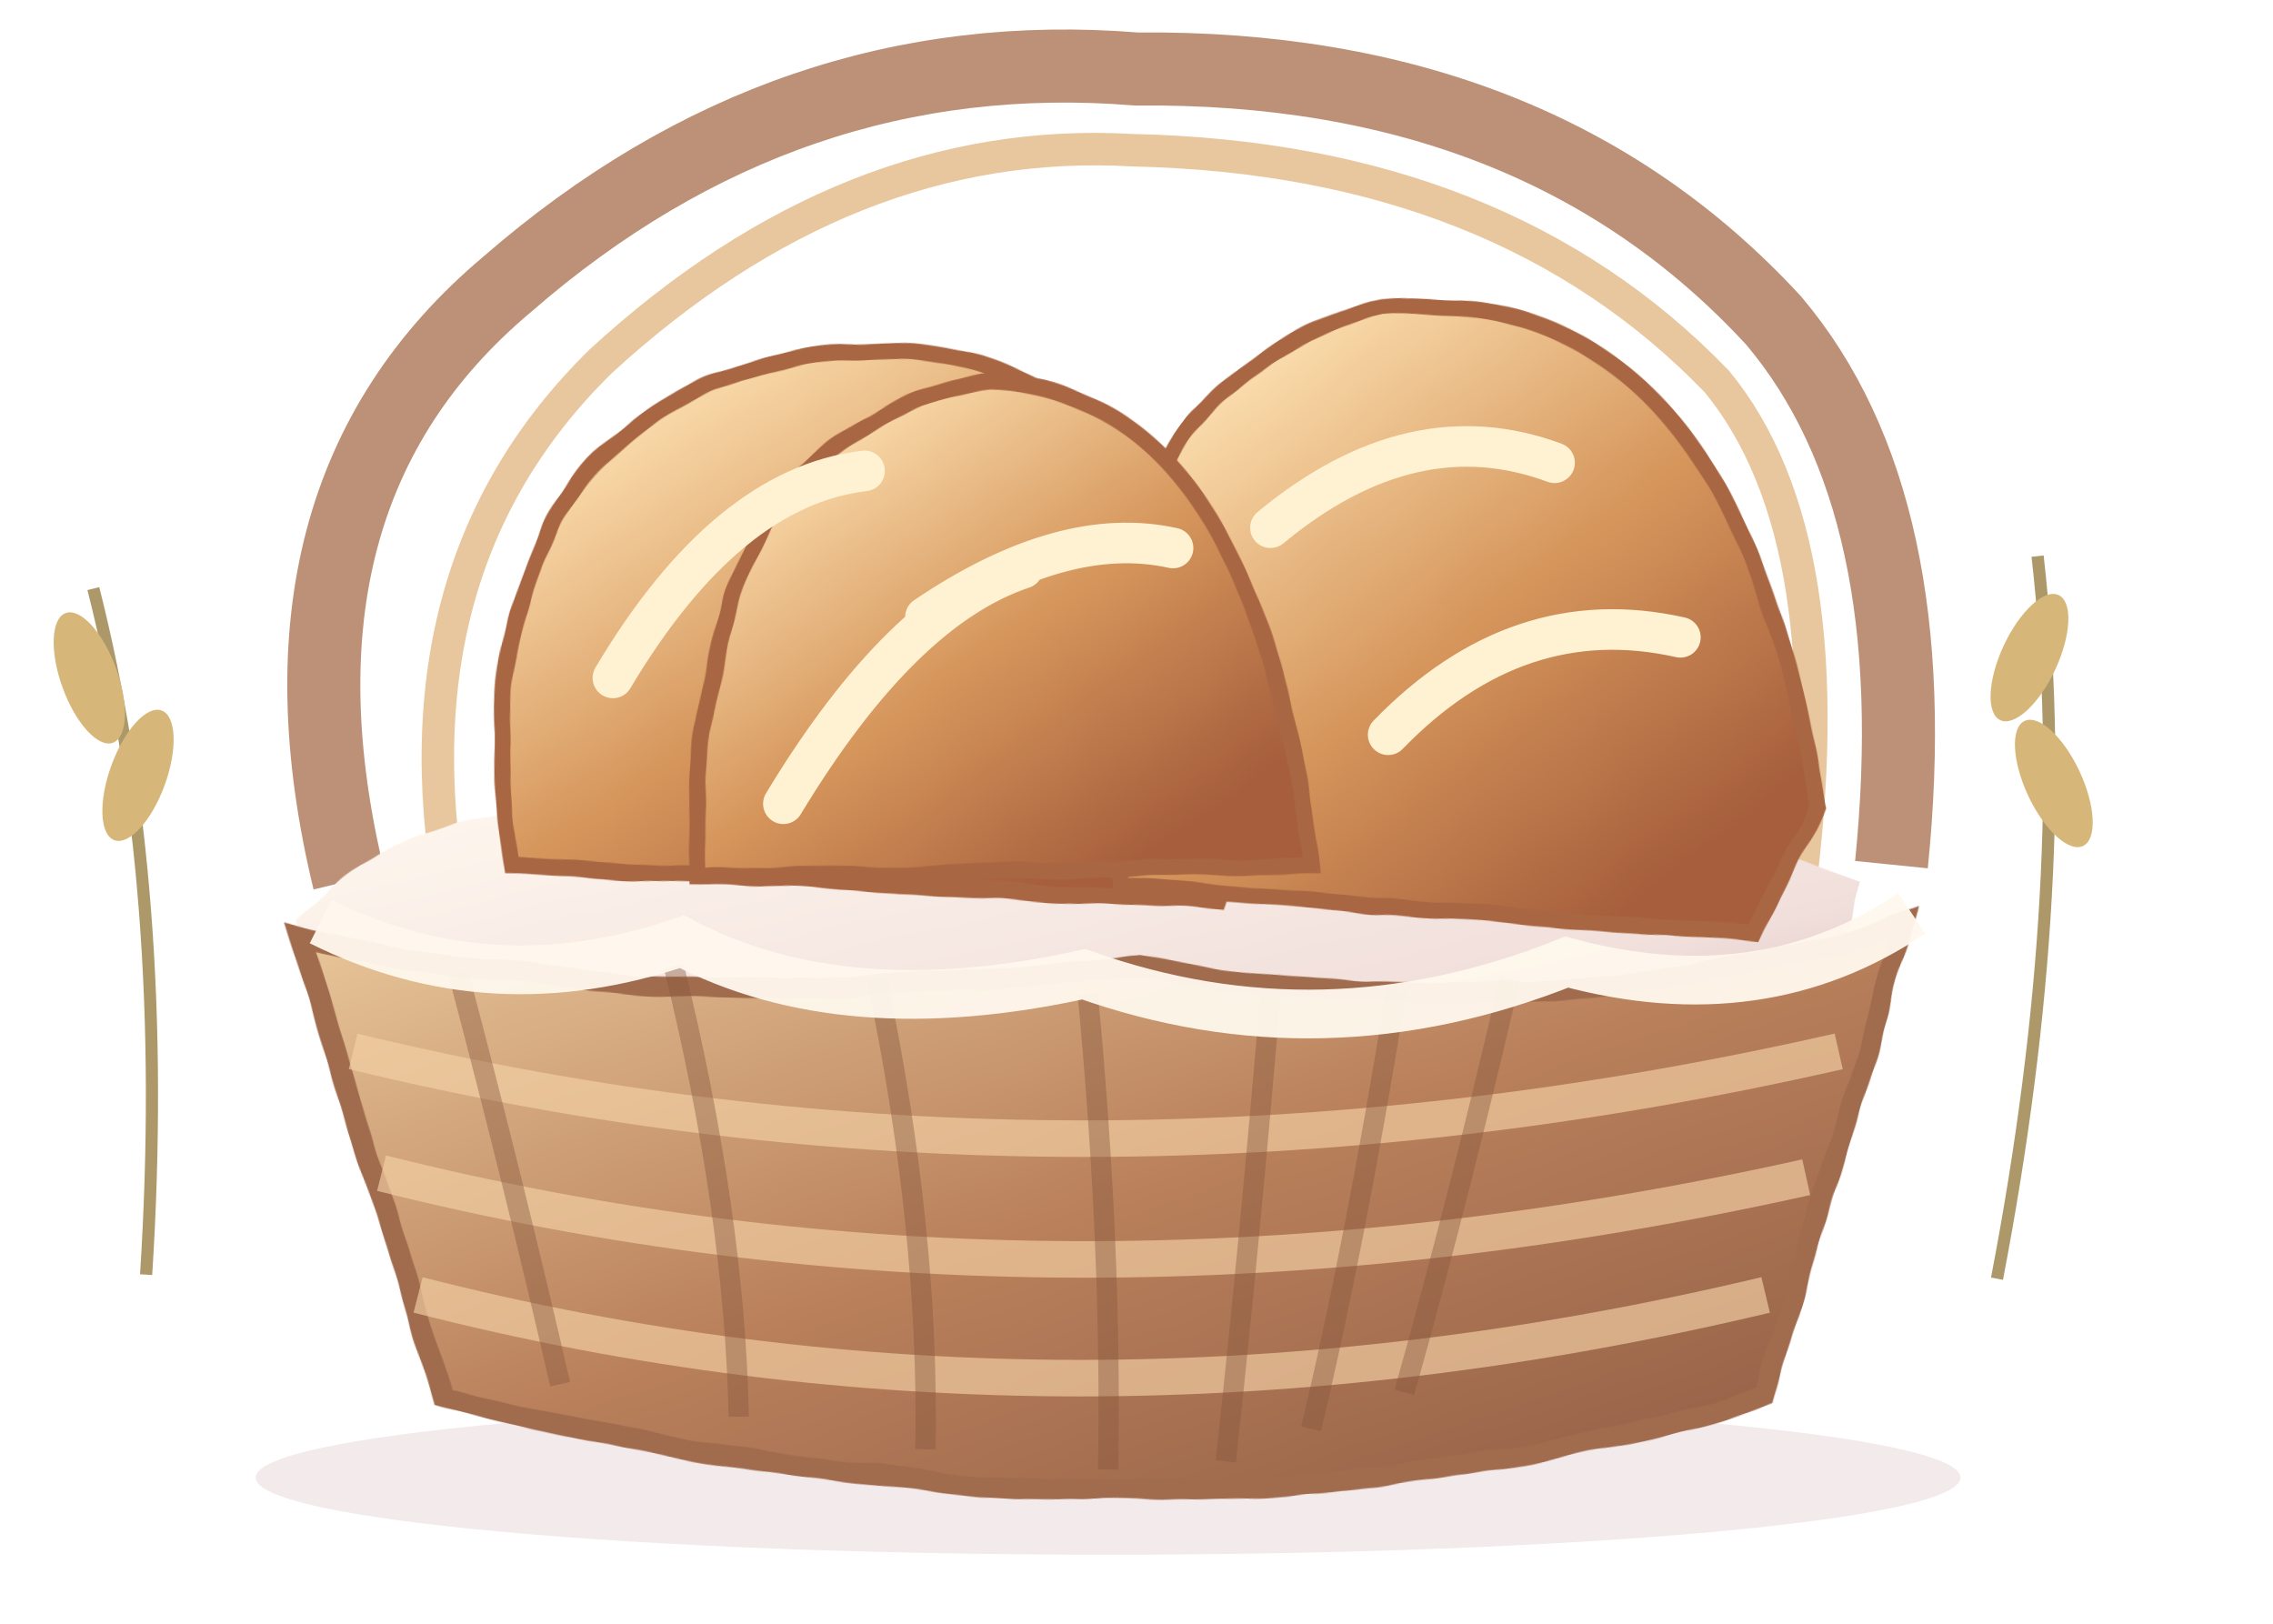
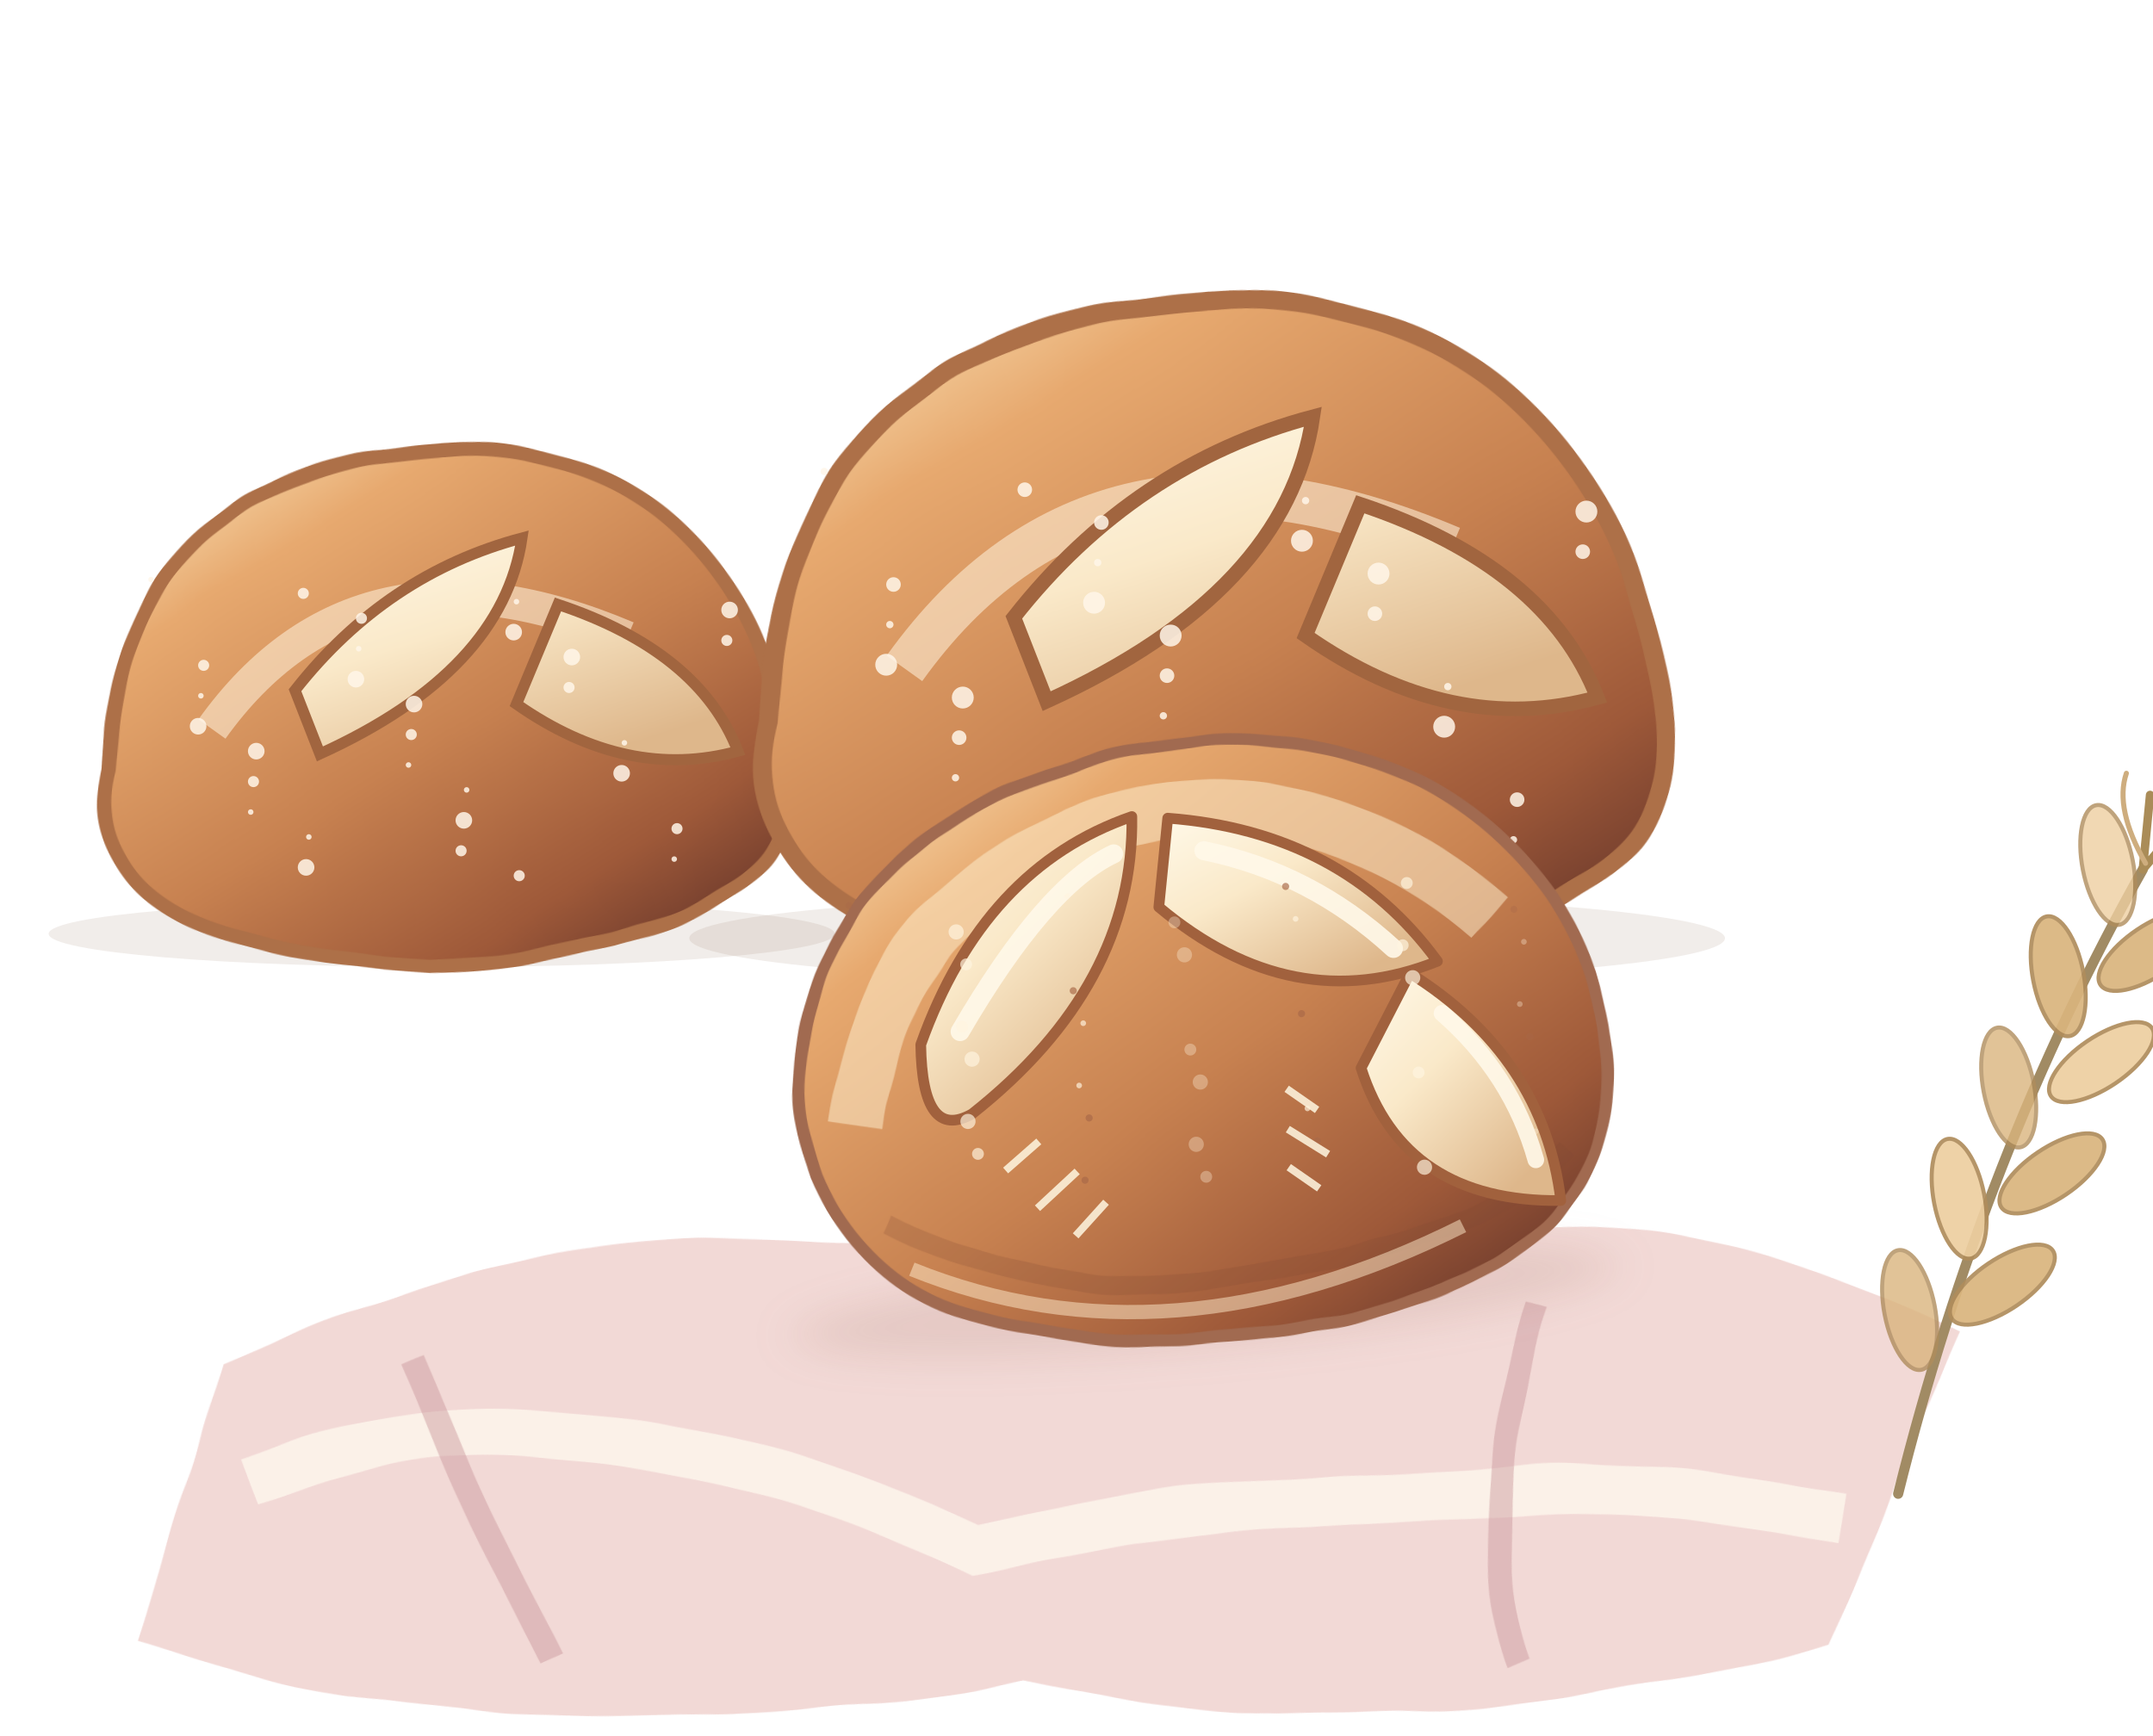
- <svg xmlns="http://www.w3.org/2000/svg" viewBox="0 0 560 400" role="img" aria-labelledby="t">
+ <svg xmlns="http://www.w3.org/2000/svg" viewBox="0 0 490 395" role="img" aria-labelledby="t">
  <defs>
-     <linearGradient id="basket" x1="0" y1="0" x2="1" y2="1">
-       <stop stop-color="#e9c79b" />
-       <stop offset=".5" stop-color="#b9805b" />
-       <stop offset="1" stop-color="#8f5b44" />
-     </linearGradient>
-     <linearGradient id="bread" x1=".1" y1=".1" x2=".8" y2=".9">
-       <stop stop-color="#ffe5b6" />
-       <stop offset=".55" stop-color="#d5955b" />
-       <stop offset="1" stop-color="#a65e3c" />
-     </linearGradient>
-     <linearGradient id="linen" x1="0" y1="0" x2="1" y2="1">
-       <stop stop-color="#fff9f0" />
-       <stop offset=".65" stop-color="#f1dfdb" />
-       <stop offset="1" stop-color="#cbaeb3" />
-     </linearGradient>
-     <filter id="wash">
-       <feTurbulence type="fractalNoise" baseFrequency=".034" numOctaves="3" seed="10" result="n" />
-       <feDisplacementMap in="SourceGraphic" in2="n" scale="3" />
+     <linearGradient id="crust" x1="0" y1="0" x2=".85" y2="1">
+       <stop stop-color="#ffefc6" />
+       <stop offset=".24" stop-color="#e7a96f" />
+       <stop offset=".57" stop-color="#c78150" />
+       <stop offset=".83" stop-color="#9e5939" />
+       <stop offset="1" stop-color="#6a382b" />
+     </linearGradient>
+     <linearGradient id="crumb" x1="0" y1="0" x2=".65" y2="1">
+       <stop stop-color="#fff9e9" />
+       <stop offset=".45" stop-color="#fae9c9" />
+       <stop offset="1" stop-color="#deb78b" />
+     </linearGradient>
+     <linearGradient id="paper" x1="0" y1="0" x2=".9" y2=".95">
+       <stop stop-color="#fffaf3" />
+       <stop offset=".47" stop-color="#f2e5d8" />
+       <stop offset="1" stop-color="#d9c1b0" />
+     </linearGradient>
+     <linearGradient id="blush" x1="0" y1="0" x2=".9" y2="1">
+       <stop stop-color="#f4d5d5" />
+       <stop offset=".52" stop-color="#d5a09f" />
+       <stop offset="1" stop-color="#9e656a" />
+     </linearGradient>
+     <linearGradient id="wood" x1=".05" y1=".1" x2=".95" y2=".9">
+       <stop stop-color="#f1cf9d" />
+       <stop offset=".55" stop-color="#c99161" />
+       <stop offset="1" stop-color="#8d553c" />
+     </linearGradient>
+     <linearGradient id="glass" x1="0" y1=".1" x2="1" y2=".3">
+       <stop stop-color="#978681" stop-opacity=".48" />
+       <stop offset=".21" stop-color="#fdfbf4" stop-opacity=".55" />
+       <stop offset=".65" stop-color="#e6dfd4" stop-opacity=".16" />
+       <stop offset="1" stop-color="#807b77" stop-opacity=".55" />
+     </linearGradient>
+     <linearGradient id="starter" x1=".1" y1=".1" x2=".5" y2="1">
+       <stop stop-color="#f3d9ab" />
+       <stop offset=".55" stop-color="#d3a171" />
+       <stop offset="1" stop-color="#a36e50" />
+     </linearGradient>
+     <linearGradient id="metal" x1="0" y1=".15" x2="1" y2=".8">
+       <stop stop-color="#a7a29a" />
+       <stop offset=".23" stop-color="#fefdf8" />
+       <stop offset=".48" stop-color="#c4c3b9" />
+       <stop offset=".75" stop-color="#fffdfa" />
+       <stop offset="1" stop-color="#8d8b86" />
+     </linearGradient>
+     <filter id="wash" x="-8%" y="-8%" width="116%" height="116%">
+       <feTurbulence type="fractalNoise" baseFrequency=".018" numOctaves="3" seed="9" result="noise" />
+       <feDisplacementMap in="SourceGraphic" in2="noise" scale="3.8" />
+     </filter>
+     <filter id="dry" x="-8%" y="-8%" width="116%" height="116%">
+       <feTurbulence type="fractalNoise" baseFrequency=".062" numOctaves="2" seed="14" result="noise" />
+       <feDisplacementMap in="SourceGraphic" in2="noise" scale="1.9" />
+     </filter>
+     <filter id="shade">
+       <feGaussianBlur stdDeviation="9" />
    </filter>
  </defs>
-   <ellipse cx="273" cy="364" rx="210" ry="19" fill="#b88c92" opacity=".18" />
-   <path d="M86 217q-23-95 39-147 69-60 155-53 99-1 157 62 38 45 29 134" fill="none" stroke="#ad7655" stroke-width="18" opacity=".8" />
-   <path d="M112 226q-17-85 36-137 61-56 131-52 91 2 144 57 32 39 20 128" fill="none" stroke="#e9c79e" stroke-width="8" />
-   <path d="M73 227q31-32 69-25 73-19 141 5 85-23 175 10l-17 59-340 10z" fill="url(#linen)" filter="url(#wash)" />
-   <g fill="url(#bread)" stroke="#a96642" stroke-width="4" filter="url(#wash)">
-     <path d="M126 213q-14-96 56-121 77-24 117 51 15 37 1 79z" />
-     <path d="M276 218q-16-124 65-142 86-9 107 123l-16 31z" />
-     <path d="M172 216q-3-112 72-122 65 2 79 119z" />
-   </g>
-   <g fill="none" stroke="#fff2d2" stroke-width="10" stroke-linecap="round">
-     <path d="M151 167q28-47 62-51M193 198q29-48 59-58M313 130q35-29 70-16M342 181q32-33 72-24M228 152q34-23 61-17" />
-   </g>
-   <path d="M74 231q86 20 207 7 102 18 188-11l-34 117q-144 46-326 0z" fill="url(#basket)" stroke="#a16b4d" stroke-width="5" filter="url(#wash)" />
-   <path d="M87 259q177 43 366 0M94 289q167 42 351 1M103 319q160 41 332 0" stroke="#f4d1a6" stroke-width="9" fill="none" opacity=".65" />
-   <path d="M113 240q14 53 25 101m28-103q15 61 16 111m34-108q13 62 12 116m40-112q6 63 5 117m40-117q-5 60-11 115m42-116q-10 62-21 108m49-111q-12 52-26 102" stroke="#87583f" stroke-width="5" opacity=".42" fill="none" />
-   <path d="M79 227q42 21 89 5 40 21 99 8 59 21 119-3 48 13 85-12" stroke="#fff8ed" stroke-width="12" fill="none" opacity=".95" />
-   <g stroke="#ad986a" stroke-width="3" fill="none">
-     <path d="M36 314q6-94-13-169M492 315q19-99 10-178" />
-   </g>
-   <g fill="#d7b779">
-     <ellipse cx="22" cy="167" rx="7" ry="17" transform="rotate(-20 22 167)" />
-     <ellipse cx="34" cy="191" rx="7" ry="17" transform="rotate(20 34 191)" />
-     <ellipse cx="500" cy="162" rx="7" ry="17" transform="rotate(25 500 162)" />
-     <ellipse cx="506" cy="193" rx="7" ry="17" transform="rotate(-25 506 193)" />
+   <g transform="translate(45 265) scale(1.1)" filter="url(#wash)">
+     <path d="M5 41q92-45 186-12 94-35 174 6l-28 64q-90 25-166 8-101 18-183-8z" fill="#f1d5d2" opacity=".9" />
+     <path d="M10 65q65-25 151 15 108-22 179-7" stroke="#fff9ef" opacity=".74" stroke-width="10" fill="none" />
+     <path d="M44 40q16 37 29 62M277 29q-15 47-4 74" stroke="#cb999d" opacity=".48" stroke-width="5" fill="none" />
+   </g>
+   <g transform="translate(18 96) scale(0.63)">
+     <ellipse cx="131" cy="185" rx="142" ry="12" fill="#94745e" opacity=".13" />
+     <path d="M10 125Q14 17 131 10q108-1 126 115 9 62-131 71Q-2 192 10 125z" fill="url(#crust)" stroke="#ad7048" stroke-width="5" filter="url(#wash)" />
+     <path d="M48 111q53-74 150-33" fill="none" stroke="#fff1da" stroke-width="12" opacity=".56" />
+     <path d="M78 97q33-42 82-55-7 48-73 78zM173 66q51 17 65 53-40 11-80-17z" fill="url(#crumb)" stroke="#a1653f" stroke-width="4" />
+     <g fill="#fff6e9" opacity=".85">
+       <circle cx="26" cy="57" r="1" />
+       <circle cx="45" cy="88" r="2" />
+       <circle cx="64" cy="119" r="3" />
+       <circle cx="83" cy="150" r="1" />
+       <circle cx="102" cy="71" r="2" />
+       <circle cx="121" cy="102" r="3" />
+       <circle cx="140" cy="133" r="1" />
+       <circle cx="159" cy="164" r="2" />
+       <circle cx="178" cy="85" r="3" />
+       <circle cx="197" cy="116" r="1" />
+       <circle cx="216" cy="147" r="2" />
+       <circle cx="235" cy="68" r="3" />
+       <circle cx="44" cy="99" r="1" />
+       <circle cx="63" cy="130" r="2" />
+       <circle cx="82" cy="161" r="3" />
+       <circle cx="101" cy="82" r="1" />
+       <circle cx="120" cy="113" r="2" />
+       <circle cx="139" cy="144" r="3" />
+       <circle cx="158" cy="65" r="1" />
+       <circle cx="177" cy="96" r="2" />
+       <circle cx="196" cy="127" r="3" />
+       <circle cx="215" cy="158" r="1" />
+       <circle cx="234" cy="79" r="2" />
+       <circle cx="43" cy="110" r="3" />
+       <circle cx="62" cy="141" r="1" />
+       <circle cx="81" cy="62" r="2" />
+       <circle cx="100" cy="93" r="3" />
+       <circle cx="119" cy="124" r="1" />
+       <circle cx="138" cy="155" r="2" />
+       <circle cx="157" cy="76" r="3" />
+     </g>
+   </g>
+   <g transform="translate(166 60) scale(0.83)">
+     <ellipse cx="131" cy="185" rx="142" ry="12" fill="#94745e" opacity=".13" />
+     <path d="M10 125Q14 17 131 10q108-1 126 115 9 62-131 71Q-2 192 10 125z" fill="url(#crust)" stroke="#ad7048" stroke-width="5" filter="url(#wash)" />
+     <path d="M48 111q53-74 150-33" fill="none" stroke="#fff1da" stroke-width="12" opacity=".56" />
+     <path d="M78 97q33-42 82-55-7 48-73 78zM173 66q51 17 65 53-40 11-80-17z" fill="url(#crumb)" stroke="#a1653f" stroke-width="4" />
+     <g fill="#fff6e9" opacity=".85">
+       <circle cx="26" cy="57" r="1" />
+       <circle cx="45" cy="88" r="2" />
+       <circle cx="64" cy="119" r="3" />
+       <circle cx="83" cy="150" r="1" />
+       <circle cx="102" cy="71" r="2" />
+       <circle cx="121" cy="102" r="3" />
+       <circle cx="140" cy="133" r="1" />
+       <circle cx="159" cy="164" r="2" />
+       <circle cx="178" cy="85" r="3" />
+       <circle cx="197" cy="116" r="1" />
+       <circle cx="216" cy="147" r="2" />
+       <circle cx="235" cy="68" r="3" />
+       <circle cx="44" cy="99" r="1" />
+       <circle cx="63" cy="130" r="2" />
+       <circle cx="82" cy="161" r="3" />
+       <circle cx="101" cy="82" r="1" />
+       <circle cx="120" cy="113" r="2" />
+       <circle cx="139" cy="144" r="3" />
+       <circle cx="158" cy="65" r="1" />
+       <circle cx="177" cy="96" r="2" />
+       <circle cx="196" cy="127" r="3" />
+       <circle cx="215" cy="158" r="1" />
+       <circle cx="234" cy="79" r="2" />
+       <circle cx="43" cy="110" r="3" />
+       <circle cx="62" cy="141" r="1" />
+       <circle cx="81" cy="62" r="2" />
+       <circle cx="100" cy="93" r="3" />
+       <circle cx="119" cy="124" r="1" />
+       <circle cx="138" cy="155" r="2" />
+       <circle cx="157" cy="76" r="3" />
+     </g>
+   </g>
+   <g transform="translate(171 175) rotate(-5) scale(0.54)">
+     <ellipse cx="171" cy="240" rx="174" ry="19" fill="#8e5b4a" opacity=".13" filter="url(#shade)" />
+     <g filter="url(#wash)">
+       <path d="M12 173C-9 98 50 24 136 11 241-13 323 36 345 117q21 97-73 127-84 25-176 1-64-13-84-72z" fill="url(#crust)" stroke="#a16a50" stroke-width="5" />
+       <path d="M30 153Q50 66 133 39q99-24 171 50" fill="none" stroke="#fff1d2" stroke-width="23" opacity=".5" />
+       <path d="M40 196q84 53 205 28 53-7 83-35" fill="none" stroke="#804733" stroke-width="8" opacity=".22" />
+     </g>
+     <g fill="url(#crumb)" stroke="#a1613d" stroke-width="4.5" stroke-linejoin="round">
+       <path d="M61 122q33-72 97-88-5 71-78 119-22 10-19-31z" />
+       <path d="M173 36q73 12 108 70-63 19-115-33z" />
+       <path d="M269 110q53 40 55 101-66-5-79-63z" />
+     </g>
+     <g fill="none" stroke="#fff8e9" stroke-linecap="round" opacity=".9">
+       <path d="M78 118q41-58 71-69" stroke-width="8" />
+       <path d="M187 51q44 13 76 48" stroke-width="8" />
+       <path d="M281 128q27 28 34 65" stroke-width="7" />
+     </g>
+     <circle cx="36" cy="61" r="1.5" fill="#a86848" opacity=".33" />
+     <circle cx="83" cy="90" r="2.5" fill="#fff4df" opacity=".67" />
+     <circle cx="130" cy="119" r="1.2" fill="#fff4df" opacity=".67" />
+     <circle cx="177" cy="148" r="3.2" fill="#fff4df" opacity=".33" />
+     <circle cx="224" cy="177" r="1.5" fill="#a86848" opacity=".67" />
+     <circle cx="271" cy="72" r="2.5" fill="#fff4df" opacity=".67" />
+     <circle cx="318" cy="101" r="1.2" fill="#fff4df" opacity=".33" />
+     <circle cx="82" cy="130" r="3.2" fill="#fff4df" opacity=".67" />
+     <circle cx="129" cy="159" r="1.5" fill="#a86848" opacity=".67" />
+     <circle cx="176" cy="188" r="2.5" fill="#fff4df" opacity=".33" />
+     <circle cx="223" cy="83" r="1.2" fill="#fff4df" opacity=".67" />
+     <circle cx="270" cy="112" r="3.2" fill="#fff4df" opacity=".67" />
+     <circle cx="317" cy="141" r="1.5" fill="#a86848" opacity=".33" />
+     <circle cx="81" cy="170" r="2.5" fill="#fff4df" opacity=".67" />
+     <circle cx="128" cy="65" r="1.2" fill="#fff4df" opacity=".67" />
+     <circle cx="175" cy="94" r="3.2" fill="#fff4df" opacity=".33" />
+     <circle cx="222" cy="123" r="1.5" fill="#a86848" opacity=".67" />
+     <circle cx="269" cy="152" r="2.5" fill="#fff4df" opacity=".67" />
+     <circle cx="316" cy="181" r="1.2" fill="#fff4df" opacity=".33" />
+     <circle cx="80" cy="76" r="3.2" fill="#fff4df" opacity=".67" />
+     <circle cx="127" cy="105" r="1.5" fill="#a86848" opacity=".67" />
+     <circle cx="174" cy="134" r="2.5" fill="#fff4df" opacity=".33" />
+     <circle cx="221" cy="163" r="1.2" fill="#fff4df" opacity=".67" />
+     <circle cx="268" cy="192" r="3.2" fill="#fff4df" opacity=".67" />
+     <circle cx="315" cy="87" r="1.5" fill="#a86848" opacity=".33" />
+     <circle cx="79" cy="116" r="2.5" fill="#fff4df" opacity=".67" />
+     <circle cx="126" cy="145" r="1.2" fill="#fff4df" opacity=".67" />
+     <circle cx="173" cy="174" r="3.2" fill="#fff4df" opacity=".33" />
+     <circle cx="220" cy="69" r="1.5" fill="#a86848" opacity=".67" />
+     <circle cx="267" cy="98" r="2.5" fill="#fff4df" opacity=".67" />
+     <circle cx="314" cy="127" r="1.2" fill="#fff4df" opacity=".33" />
+     <circle cx="78" cy="156" r="3.2" fill="#fff4df" opacity=".67" />
+     <circle cx="125" cy="185" r="1.5" fill="#a86848" opacity=".67" />
+     <circle cx="172" cy="80" r="2.5" fill="#fff4df" opacity=".33" />
+     <path d="M49 216q104 53 233 2" fill="none" stroke="#ffebcb" stroke-width="6" opacity=".5" />
+     <g stroke="#fdf3dc" stroke-width="3.2" fill="none" opacity=".88">
+       <path d="M92 178l15-11m-3 28 18-14m-3 27 14-13M213 154l12 10m-13 7 16 12m-17 4 12 10" />
+     </g>
+   </g>
+   <g transform="translate(432 340) rotate(24) scale(0.77)" stroke-linecap="round">
+     <path d="M0 0Q-18-102-9-198" fill="none" stroke="#a18b64" stroke-width="3" />
+     <path d="M-9-198l-7-21m7 21 6-21" stroke="#aa8c58" stroke-width="2.5" />
+     <ellipse cx="-19" cy="-195" rx="7.5" ry="18" transform="rotate(-35 -19 -195)" fill="#edcea0" opacity=".8" stroke="#af8c5b" stroke-width="1.2" />
+     <ellipse cx="3" cy="-177" rx="7.5" ry="18" transform="rotate(32 3 -177)" fill="#d9b47d" opacity=".92" stroke="#af8c5b" stroke-width="1.2" />
+     <ellipse cx="-19" cy="-159" rx="7.5" ry="18" transform="rotate(-35 -19 -159)" fill="#d9b47d" opacity=".92" stroke="#af8c5b" stroke-width="1.2" />
+     <ellipse cx="3" cy="-141" rx="7.5" ry="18" transform="rotate(32 3 -141)" fill="#edcea0" opacity=".92" stroke="#af8c5b" stroke-width="1.2" />
+     <ellipse cx="-19" cy="-123" rx="7.5" ry="18" transform="rotate(-35 -19 -123)" fill="#d9b47d" opacity=".8" stroke="#af8c5b" stroke-width="1.2" />
+     <ellipse cx="3" cy="-105" rx="7.5" ry="18" transform="rotate(32 3 -105)" fill="#d9b47d" opacity=".92" stroke="#af8c5b" stroke-width="1.2" />
+     <ellipse cx="-19" cy="-87" rx="7.5" ry="18" transform="rotate(-35 -19 -87)" fill="#edcea0" opacity=".92" stroke="#af8c5b" stroke-width="1.2" />
+     <ellipse cx="3" cy="-69" rx="7.5" ry="18" transform="rotate(32 3 -69)" fill="#d9b47d" opacity=".92" stroke="#af8c5b" stroke-width="1.2" />
+     <ellipse cx="-19" cy="-51" rx="7.5" ry="18" transform="rotate(-35 -19 -51)" fill="#d9b47d" opacity=".8" stroke="#af8c5b" stroke-width="1.2" />
+     <path d="M-9-200Q-24-211-25-222" stroke="#cead7e" stroke-width="1.5" fill="none" />
  </g>
</svg>
